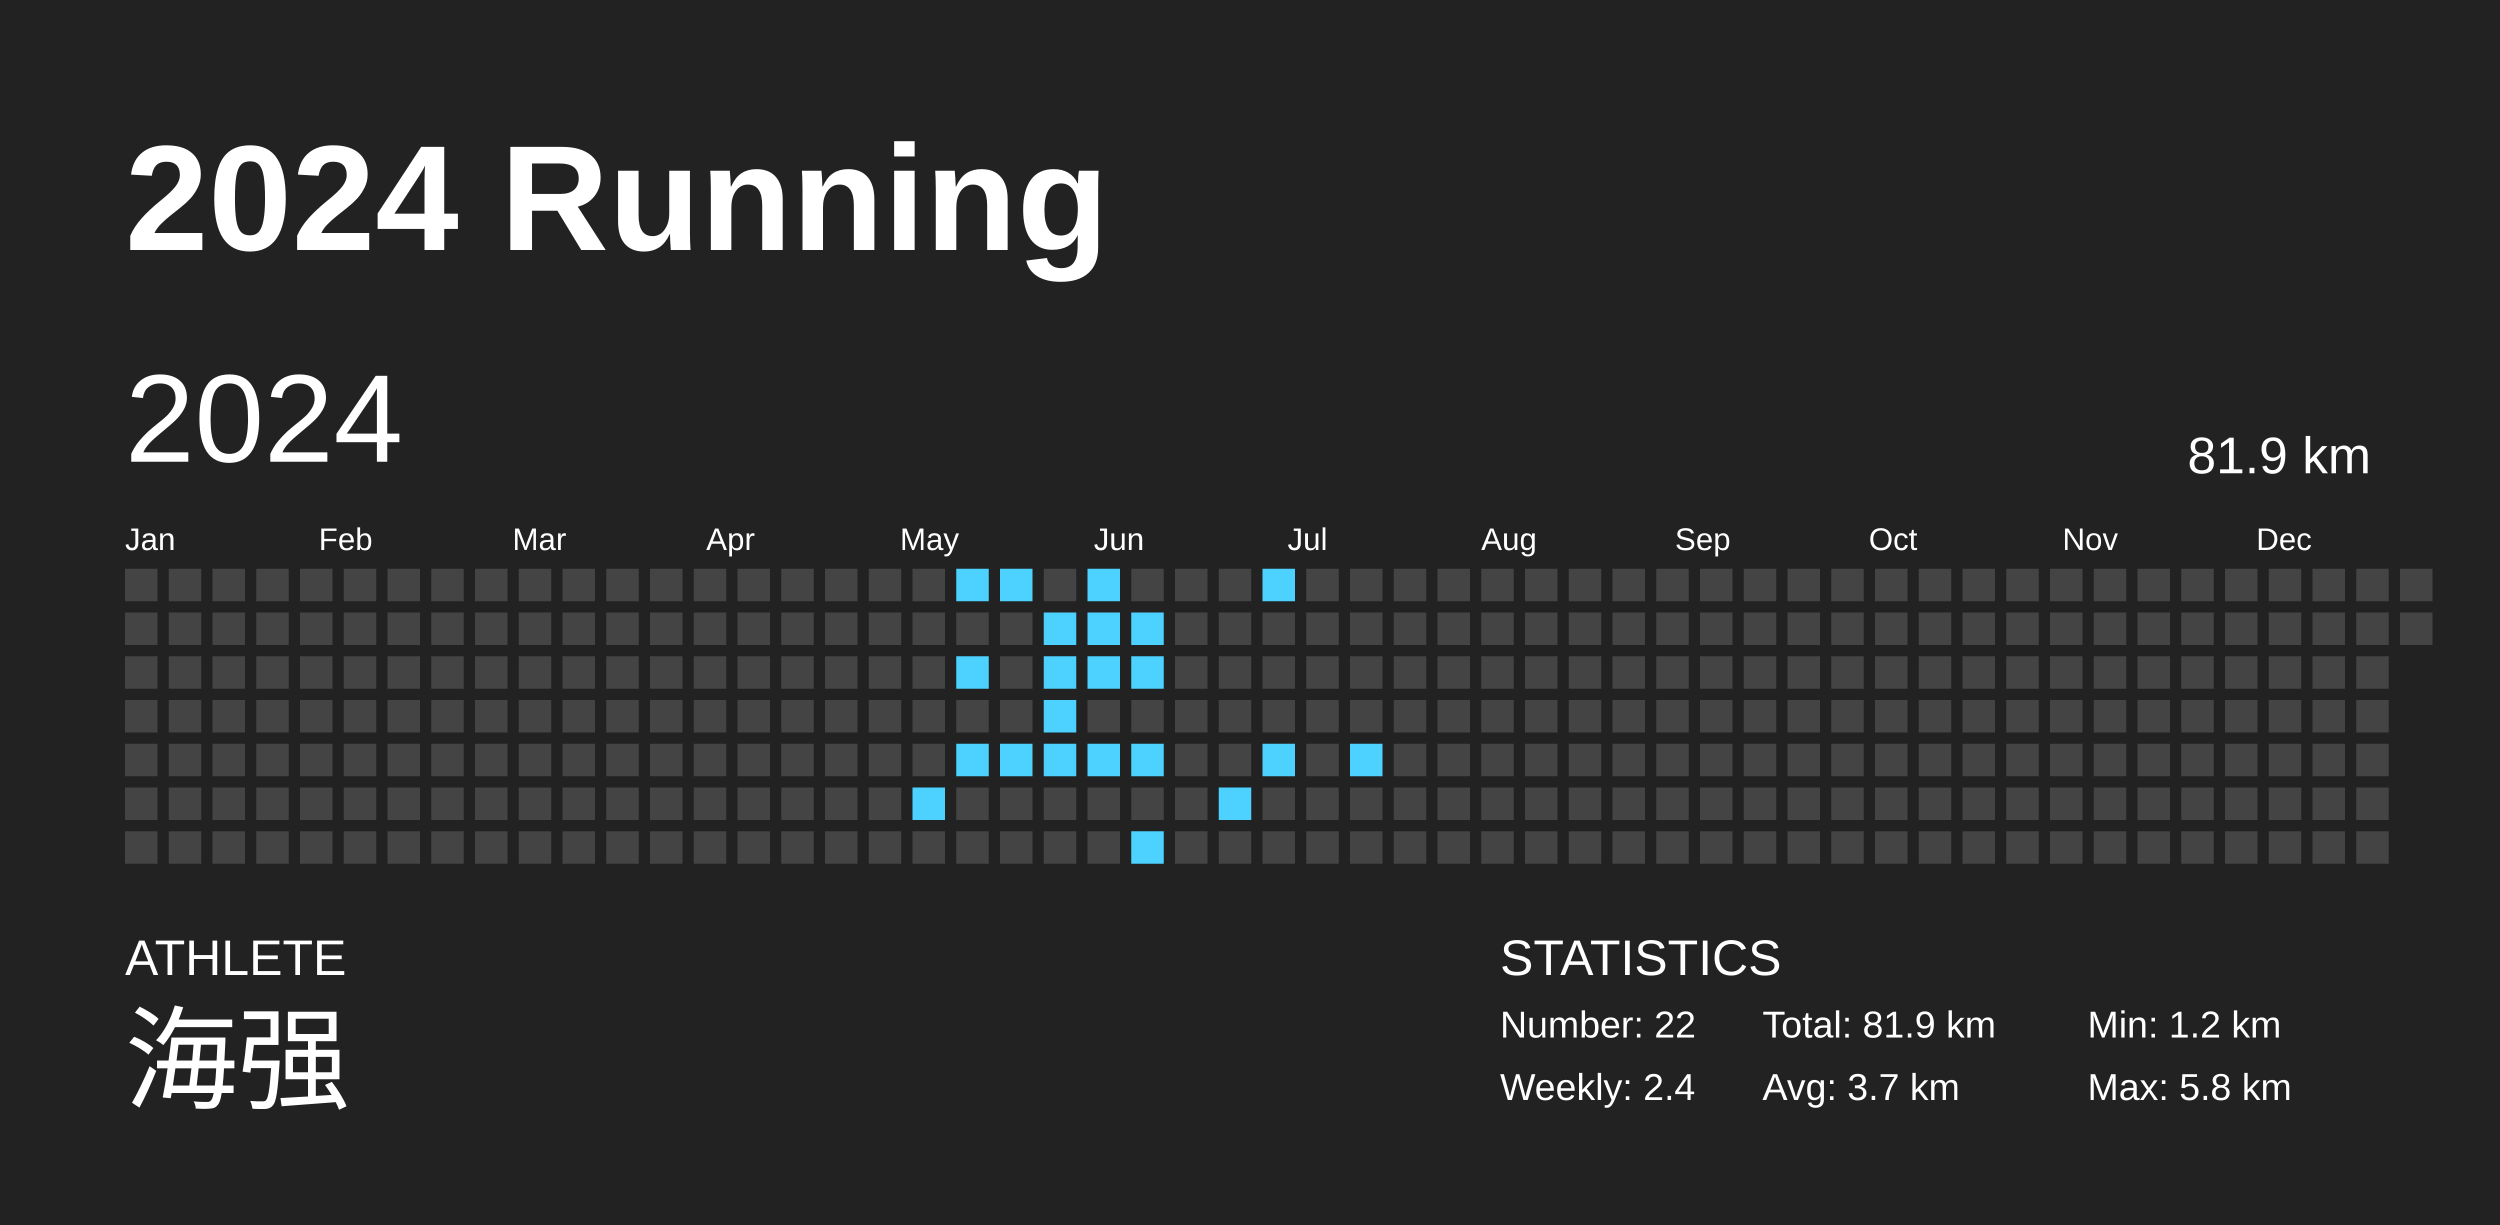
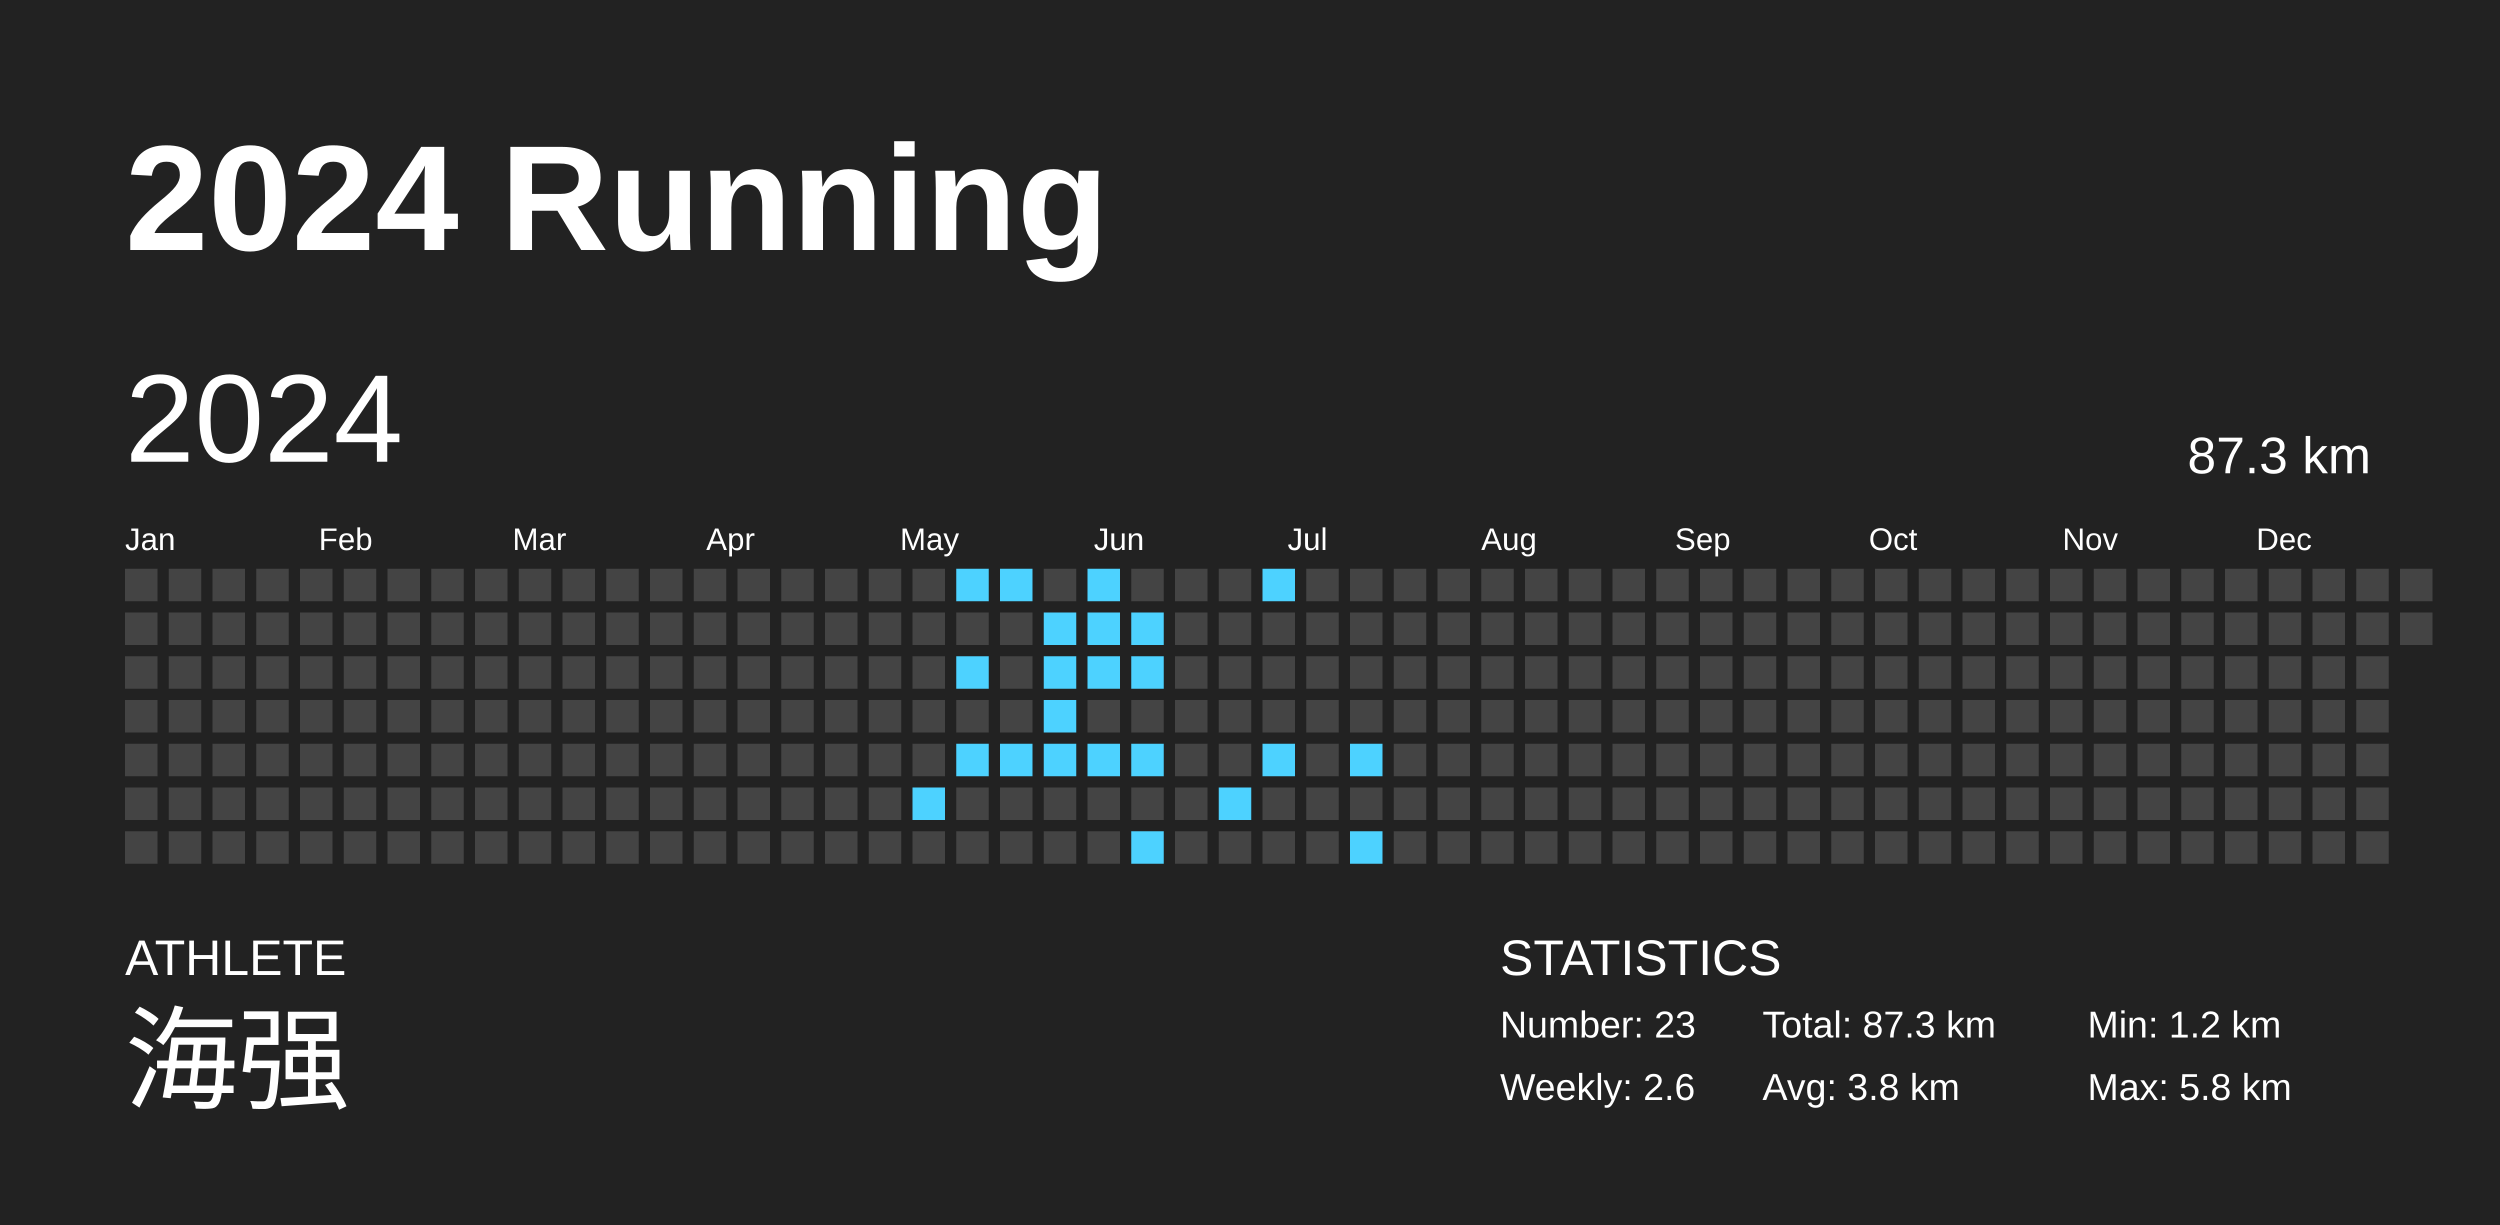
<svg xmlns="http://www.w3.org/2000/svg" baseProfile="full" height="98mm" version="1.1" viewBox="0,0,200,98" width="200mm">
  <defs />
  <rect fill="#222222" height="98" width="200" x="0" y="0" />
  <text fill="#FFFFFF" style="font-size:12px; font-family:Arial; font-weight:bold;" x="10" y="20">2024 Running</text>
  <text fill="#FFFFFF" style="font-size:4px; font-family:Arial" x="10" y="78">ATHLETE</text>
  <text fill="#FFFFFF" style="font-size:9px; font-family:Arial" x="10" y="88">海强</text>
  <text fill="#FFFFFF" style="font-size:4px; font-family:Arial" x="120" y="78">STATISTICS</text>
-   <text fill="#FFFFFF" style="font-size:3px; font-family:Arial" x="120" y="83">Number: 22</text>
-   <text fill="#FFFFFF" style="font-size:3px; font-family:Arial" x="120" y="88">Weekly: 2.4</text>
-   <text fill="#FFFFFF" style="font-size:3px; font-family:Arial" x="141" y="83">Total: 81.9 km</text>
-   <text fill="#FFFFFF" style="font-size:3px; font-family:Arial" x="141" y="88">Avg: 3.7 km</text>
+   <text fill="#FFFFFF" style="font-size:3px; font-family:Arial" x="120" y="83">Number: 23</text>
+   <text fill="#FFFFFF" style="font-size:3px; font-family:Arial" x="120" y="88">Weekly: 2.6</text>
+   <text fill="#FFFFFF" style="font-size:3px; font-family:Arial" x="141" y="83">Total: 87.3 km</text>
+   <text fill="#FFFFFF" style="font-size:3px; font-family:Arial" x="141" y="88">Avg: 3.8 km</text>
  <text fill="#FFFFFF" style="font-size:3px; font-family:Arial" x="167" y="83">Min: 1.2 km</text>
  <text fill="#FFFFFF" style="font-size:3px; font-family:Arial" x="167" y="88">Max: 5.8 km</text>
  <text dominant-baseline="hanging" fill="#FFFFFF" style="font-size:10.0px; font-family:Arial;" x="10" y="30">2024</text>
-   <text dominant-baseline="hanging" fill="#FFFFFF" style="font-size:4.125px; font-family:Arial;" x="175" y="35">81.9 km</text>
+   <text dominant-baseline="hanging" fill="#FFFFFF" style="font-size:4.125px; font-family:Arial;" x="175" y="35">87.3 km</text>
  <text fill="#FFFFFF" style="font-size:2.5px; font-family:Arial" x="10.0" y="44">Jan</text>
  <text fill="#FFFFFF" style="font-size:2.5px; font-family:Arial" x="25.5" y="44">Feb</text>
  <text fill="#FFFFFF" style="font-size:2.5px; font-family:Arial" x="41.0" y="44">Mar</text>
  <text fill="#FFFFFF" style="font-size:2.5px; font-family:Arial" x="56.5" y="44">Apr</text>
  <text fill="#FFFFFF" style="font-size:2.5px; font-family:Arial" x="72.0" y="44">May</text>
  <text fill="#FFFFFF" style="font-size:2.5px; font-family:Arial" x="87.5" y="44">Jun</text>
  <text fill="#FFFFFF" style="font-size:2.5px; font-family:Arial" x="103.0" y="44">Jul</text>
  <text fill="#FFFFFF" style="font-size:2.5px; font-family:Arial" x="118.5" y="44">Aug</text>
  <text fill="#FFFFFF" style="font-size:2.5px; font-family:Arial" x="134.0" y="44">Sep</text>
  <text fill="#FFFFFF" style="font-size:2.5px; font-family:Arial" x="149.5" y="44">Oct</text>
  <text fill="#FFFFFF" style="font-size:2.5px; font-family:Arial" x="165.0" y="44">Nov</text>
  <text fill="#FFFFFF" style="font-size:2.5px; font-family:Arial" x="180.5" y="44">Dec</text>
  <rect fill="#444444" height="2.6" width="2.6" x="10.0" y="45.5" />
  <rect fill="#444444" height="2.6" width="2.6" x="10.0" y="49.0" />
  <rect fill="#444444" height="2.6" width="2.6" x="10.0" y="52.5" />
  <rect fill="#444444" height="2.6" width="2.6" x="10.0" y="56.0" />
  <rect fill="#444444" height="2.6" width="2.6" x="10.0" y="59.5" />
  <rect fill="#444444" height="2.6" width="2.6" x="10.0" y="63.0" />
  <rect fill="#444444" height="2.6" width="2.6" x="10.0" y="66.5" />
  <rect fill="#444444" height="2.6" width="2.6" x="13.5" y="45.5" />
  <rect fill="#444444" height="2.6" width="2.6" x="13.5" y="49.0" />
  <rect fill="#444444" height="2.6" width="2.6" x="13.5" y="52.5" />
  <rect fill="#444444" height="2.6" width="2.6" x="13.5" y="56.0" />
  <rect fill="#444444" height="2.6" width="2.6" x="13.5" y="59.5" />
  <rect fill="#444444" height="2.6" width="2.6" x="13.5" y="63.0" />
  <rect fill="#444444" height="2.6" width="2.6" x="13.5" y="66.5" />
  <rect fill="#444444" height="2.6" width="2.6" x="17.0" y="45.5" />
  <rect fill="#444444" height="2.6" width="2.6" x="17.0" y="49.0" />
  <rect fill="#444444" height="2.6" width="2.6" x="17.0" y="52.5" />
  <rect fill="#444444" height="2.6" width="2.6" x="17.0" y="56.0" />
  <rect fill="#444444" height="2.6" width="2.6" x="17.0" y="59.5" />
  <rect fill="#444444" height="2.6" width="2.6" x="17.0" y="63.0" />
  <rect fill="#444444" height="2.6" width="2.6" x="17.0" y="66.5" />
  <rect fill="#444444" height="2.6" width="2.6" x="20.5" y="45.5" />
  <rect fill="#444444" height="2.6" width="2.6" x="20.5" y="49.0" />
  <rect fill="#444444" height="2.6" width="2.6" x="20.5" y="52.5" />
  <rect fill="#444444" height="2.6" width="2.6" x="20.5" y="56.0" />
  <rect fill="#444444" height="2.6" width="2.6" x="20.5" y="59.5" />
  <rect fill="#444444" height="2.6" width="2.6" x="20.5" y="63.0" />
  <rect fill="#444444" height="2.6" width="2.6" x="20.5" y="66.5" />
  <rect fill="#444444" height="2.6" width="2.6" x="24.0" y="45.5" />
  <rect fill="#444444" height="2.6" width="2.6" x="24.0" y="49.0" />
  <rect fill="#444444" height="2.6" width="2.6" x="24.0" y="52.5" />
  <rect fill="#444444" height="2.6" width="2.6" x="24.0" y="56.0" />
  <rect fill="#444444" height="2.6" width="2.6" x="24.0" y="59.5" />
  <rect fill="#444444" height="2.6" width="2.6" x="24.0" y="63.0" />
  <rect fill="#444444" height="2.6" width="2.6" x="24.0" y="66.5" />
  <rect fill="#444444" height="2.6" width="2.6" x="27.5" y="45.5" />
  <rect fill="#444444" height="2.6" width="2.6" x="27.5" y="49.0" />
  <rect fill="#444444" height="2.6" width="2.6" x="27.5" y="52.5" />
  <rect fill="#444444" height="2.6" width="2.6" x="27.5" y="56.0" />
  <rect fill="#444444" height="2.6" width="2.6" x="27.5" y="59.5" />
  <rect fill="#444444" height="2.6" width="2.6" x="27.5" y="63.0" />
  <rect fill="#444444" height="2.6" width="2.6" x="27.5" y="66.5" />
  <rect fill="#444444" height="2.6" width="2.6" x="31.0" y="45.5" />
  <rect fill="#444444" height="2.6" width="2.6" x="31.0" y="49.0" />
  <rect fill="#444444" height="2.6" width="2.6" x="31.0" y="52.5" />
  <rect fill="#444444" height="2.6" width="2.6" x="31.0" y="56.0" />
  <rect fill="#444444" height="2.6" width="2.6" x="31.0" y="59.5" />
  <rect fill="#444444" height="2.6" width="2.6" x="31.0" y="63.0" />
  <rect fill="#444444" height="2.6" width="2.6" x="31.0" y="66.5" />
  <rect fill="#444444" height="2.6" width="2.6" x="34.5" y="45.5" />
  <rect fill="#444444" height="2.6" width="2.6" x="34.5" y="49.0" />
  <rect fill="#444444" height="2.6" width="2.6" x="34.5" y="52.5" />
  <rect fill="#444444" height="2.6" width="2.6" x="34.5" y="56.0" />
  <rect fill="#444444" height="2.6" width="2.6" x="34.5" y="59.5" />
  <rect fill="#444444" height="2.6" width="2.6" x="34.5" y="63.0" />
  <rect fill="#444444" height="2.6" width="2.6" x="34.5" y="66.5" />
  <rect fill="#444444" height="2.6" width="2.6" x="38.0" y="45.5" />
  <rect fill="#444444" height="2.6" width="2.6" x="38.0" y="49.0" />
  <rect fill="#444444" height="2.6" width="2.6" x="38.0" y="52.5" />
  <rect fill="#444444" height="2.6" width="2.6" x="38.0" y="56.0" />
  <rect fill="#444444" height="2.6" width="2.6" x="38.0" y="59.5" />
  <rect fill="#444444" height="2.6" width="2.6" x="38.0" y="63.0" />
  <rect fill="#444444" height="2.6" width="2.6" x="38.0" y="66.5" />
  <rect fill="#444444" height="2.6" width="2.6" x="41.5" y="45.5" />
  <rect fill="#444444" height="2.6" width="2.6" x="41.5" y="49.0" />
  <rect fill="#444444" height="2.6" width="2.6" x="41.5" y="52.5" />
  <rect fill="#444444" height="2.6" width="2.6" x="41.5" y="56.0" />
  <rect fill="#444444" height="2.6" width="2.6" x="41.5" y="59.5" />
  <rect fill="#444444" height="2.6" width="2.6" x="41.5" y="63.0" />
  <rect fill="#444444" height="2.6" width="2.6" x="41.5" y="66.5" />
  <rect fill="#444444" height="2.6" width="2.6" x="45.0" y="45.5" />
  <rect fill="#444444" height="2.6" width="2.6" x="45.0" y="49.0" />
  <rect fill="#444444" height="2.6" width="2.6" x="45.0" y="52.5" />
  <rect fill="#444444" height="2.6" width="2.6" x="45.0" y="56.0" />
  <rect fill="#444444" height="2.6" width="2.6" x="45.0" y="59.5" />
  <rect fill="#444444" height="2.6" width="2.6" x="45.0" y="63.0" />
  <rect fill="#444444" height="2.6" width="2.6" x="45.0" y="66.5" />
  <rect fill="#444444" height="2.6" width="2.6" x="48.5" y="45.5" />
  <rect fill="#444444" height="2.6" width="2.6" x="48.5" y="49.0" />
  <rect fill="#444444" height="2.6" width="2.6" x="48.5" y="52.5" />
  <rect fill="#444444" height="2.6" width="2.6" x="48.5" y="56.0" />
  <rect fill="#444444" height="2.6" width="2.6" x="48.5" y="59.5" />
  <rect fill="#444444" height="2.6" width="2.6" x="48.5" y="63.0" />
  <rect fill="#444444" height="2.6" width="2.6" x="48.5" y="66.5" />
  <rect fill="#444444" height="2.6" width="2.6" x="52.0" y="45.5" />
  <rect fill="#444444" height="2.6" width="2.6" x="52.0" y="49.0" />
  <rect fill="#444444" height="2.6" width="2.6" x="52.0" y="52.5" />
  <rect fill="#444444" height="2.6" width="2.6" x="52.0" y="56.0" />
  <rect fill="#444444" height="2.6" width="2.6" x="52.0" y="59.5" />
  <rect fill="#444444" height="2.6" width="2.6" x="52.0" y="63.0" />
  <rect fill="#444444" height="2.6" width="2.6" x="52.0" y="66.5" />
  <rect fill="#444444" height="2.6" width="2.6" x="55.5" y="45.5" />
  <rect fill="#444444" height="2.6" width="2.6" x="55.5" y="49.0" />
  <rect fill="#444444" height="2.6" width="2.6" x="55.5" y="52.5" />
  <rect fill="#444444" height="2.6" width="2.6" x="55.5" y="56.0" />
  <rect fill="#444444" height="2.6" width="2.6" x="55.5" y="59.5" />
  <rect fill="#444444" height="2.6" width="2.6" x="55.5" y="63.0" />
  <rect fill="#444444" height="2.6" width="2.6" x="55.5" y="66.5" />
  <rect fill="#444444" height="2.6" width="2.6" x="59.0" y="45.5" />
  <rect fill="#444444" height="2.6" width="2.6" x="59.0" y="49.0" />
  <rect fill="#444444" height="2.6" width="2.6" x="59.0" y="52.5" />
  <rect fill="#444444" height="2.6" width="2.6" x="59.0" y="56.0" />
  <rect fill="#444444" height="2.6" width="2.6" x="59.0" y="59.5" />
  <rect fill="#444444" height="2.6" width="2.6" x="59.0" y="63.0" />
  <rect fill="#444444" height="2.6" width="2.6" x="59.0" y="66.5" />
  <rect fill="#444444" height="2.6" width="2.6" x="62.5" y="45.5" />
  <rect fill="#444444" height="2.6" width="2.6" x="62.5" y="49.0" />
  <rect fill="#444444" height="2.6" width="2.6" x="62.5" y="52.5" />
  <rect fill="#444444" height="2.6" width="2.6" x="62.5" y="56.0" />
  <rect fill="#444444" height="2.6" width="2.6" x="62.5" y="59.5" />
  <rect fill="#444444" height="2.6" width="2.6" x="62.5" y="63.0" />
  <rect fill="#444444" height="2.6" width="2.6" x="62.5" y="66.5" />
  <rect fill="#444444" height="2.6" width="2.6" x="66.0" y="45.5" />
  <rect fill="#444444" height="2.6" width="2.6" x="66.0" y="49.0" />
  <rect fill="#444444" height="2.6" width="2.6" x="66.0" y="52.5" />
  <rect fill="#444444" height="2.6" width="2.6" x="66.0" y="56.0" />
  <rect fill="#444444" height="2.6" width="2.6" x="66.0" y="59.5" />
  <rect fill="#444444" height="2.6" width="2.6" x="66.0" y="63.0" />
  <rect fill="#444444" height="2.6" width="2.6" x="66.0" y="66.5" />
  <rect fill="#444444" height="2.6" width="2.6" x="69.5" y="45.5" />
  <rect fill="#444444" height="2.6" width="2.6" x="69.5" y="49.0" />
  <rect fill="#444444" height="2.6" width="2.6" x="69.5" y="52.5" />
  <rect fill="#444444" height="2.6" width="2.6" x="69.5" y="56.0" />
  <rect fill="#444444" height="2.6" width="2.6" x="69.5" y="59.5" />
  <rect fill="#444444" height="2.6" width="2.6" x="69.5" y="63.0" />
  <rect fill="#444444" height="2.6" width="2.6" x="69.5" y="66.5" />
  <rect fill="#444444" height="2.6" width="2.6" x="73.0" y="45.5" />
  <rect fill="#444444" height="2.6" width="2.6" x="73.0" y="49.0" />
  <rect fill="#444444" height="2.6" width="2.6" x="73.0" y="52.5" />
  <rect fill="#444444" height="2.6" width="2.6" x="73.0" y="56.0" />
  <rect fill="#444444" height="2.6" width="2.6" x="73.0" y="59.5" />
  <rect fill="#4dd2ff" height="2.6" width="2.6" x="73.0" y="63.0" />
  <rect fill="#444444" height="2.6" width="2.6" x="73.0" y="66.5" />
  <rect fill="#4dd2ff" height="2.6" width="2.6" x="76.5" y="45.5" />
  <rect fill="#444444" height="2.6" width="2.6" x="76.5" y="49.0" />
  <rect fill="#4dd2ff" height="2.6" width="2.6" x="76.5" y="52.5" />
  <rect fill="#444444" height="2.6" width="2.6" x="76.5" y="56.0" />
  <rect fill="#4dd2ff" height="2.6" width="2.6" x="76.5" y="59.5" />
  <rect fill="#444444" height="2.6" width="2.6" x="76.5" y="63.0" />
  <rect fill="#444444" height="2.6" width="2.6" x="76.5" y="66.5" />
  <rect fill="#4dd2ff" height="2.6" width="2.6" x="80.0" y="45.5" />
  <rect fill="#444444" height="2.6" width="2.6" x="80.0" y="49.0" />
  <rect fill="#444444" height="2.6" width="2.6" x="80.0" y="52.5" />
  <rect fill="#444444" height="2.6" width="2.6" x="80.0" y="56.0" />
  <rect fill="#4dd2ff" height="2.6" width="2.6" x="80.0" y="59.5" />
  <rect fill="#444444" height="2.6" width="2.6" x="80.0" y="63.0" />
  <rect fill="#444444" height="2.6" width="2.6" x="80.0" y="66.5" />
  <rect fill="#444444" height="2.6" width="2.6" x="83.5" y="45.5" />
  <rect fill="#4dd2ff" height="2.6" width="2.6" x="83.5" y="49.0" />
  <rect fill="#4dd2ff" height="2.6" width="2.6" x="83.5" y="52.5" />
  <rect fill="#4dd2ff" height="2.6" width="2.6" x="83.5" y="56.0" />
  <rect fill="#4dd2ff" height="2.6" width="2.6" x="83.5" y="59.5" />
  <rect fill="#444444" height="2.6" width="2.6" x="83.5" y="63.0" />
  <rect fill="#444444" height="2.6" width="2.6" x="83.5" y="66.5" />
  <rect fill="#4dd2ff" height="2.6" width="2.6" x="87.0" y="45.5" />
  <rect fill="#4dd2ff" height="2.6" width="2.6" x="87.0" y="49.0" />
  <rect fill="#4dd2ff" height="2.6" width="2.6" x="87.0" y="52.5" />
  <rect fill="#444444" height="2.6" width="2.6" x="87.0" y="56.0" />
  <rect fill="#4dd2ff" height="2.6" width="2.6" x="87.0" y="59.5" />
  <rect fill="#444444" height="2.6" width="2.6" x="87.0" y="63.0" />
  <rect fill="#444444" height="2.6" width="2.6" x="87.0" y="66.5" />
  <rect fill="#444444" height="2.6" width="2.6" x="90.5" y="45.5" />
  <rect fill="#4dd2ff" height="2.6" width="2.6" x="90.5" y="49.0" />
  <rect fill="#4dd2ff" height="2.6" width="2.6" x="90.5" y="52.5" />
  <rect fill="#444444" height="2.6" width="2.6" x="90.5" y="56.0" />
  <rect fill="#4dd2ff" height="2.6" width="2.6" x="90.5" y="59.5" />
  <rect fill="#444444" height="2.6" width="2.6" x="90.5" y="63.0" />
  <rect fill="#4dd2ff" height="2.6" width="2.6" x="90.5" y="66.5" />
  <rect fill="#444444" height="2.6" width="2.6" x="94.0" y="45.5" />
  <rect fill="#444444" height="2.6" width="2.6" x="94.0" y="49.0" />
  <rect fill="#444444" height="2.6" width="2.6" x="94.0" y="52.5" />
  <rect fill="#444444" height="2.6" width="2.6" x="94.0" y="56.0" />
  <rect fill="#444444" height="2.6" width="2.6" x="94.0" y="59.5" />
  <rect fill="#444444" height="2.6" width="2.6" x="94.0" y="63.0" />
  <rect fill="#444444" height="2.6" width="2.6" x="94.0" y="66.5" />
  <rect fill="#444444" height="2.6" width="2.6" x="97.5" y="45.5" />
  <rect fill="#444444" height="2.6" width="2.6" x="97.5" y="49.0" />
  <rect fill="#444444" height="2.6" width="2.6" x="97.5" y="52.5" />
  <rect fill="#444444" height="2.6" width="2.6" x="97.5" y="56.0" />
  <rect fill="#444444" height="2.6" width="2.6" x="97.5" y="59.5" />
  <rect fill="#4dd2ff" height="2.6" width="2.6" x="97.5" y="63.0" />
  <rect fill="#444444" height="2.6" width="2.6" x="97.5" y="66.5" />
  <rect fill="#4dd2ff" height="2.6" width="2.6" x="101.0" y="45.5" />
  <rect fill="#444444" height="2.6" width="2.6" x="101.0" y="49.0" />
  <rect fill="#444444" height="2.6" width="2.6" x="101.0" y="52.5" />
  <rect fill="#444444" height="2.6" width="2.6" x="101.0" y="56.0" />
  <rect fill="#4dd2ff" height="2.6" width="2.6" x="101.0" y="59.5" />
  <rect fill="#444444" height="2.6" width="2.6" x="101.0" y="63.0" />
  <rect fill="#444444" height="2.6" width="2.6" x="101.0" y="66.5" />
  <rect fill="#444444" height="2.6" width="2.6" x="104.5" y="45.5" />
  <rect fill="#444444" height="2.6" width="2.6" x="104.5" y="49.0" />
  <rect fill="#444444" height="2.6" width="2.6" x="104.5" y="52.5" />
  <rect fill="#444444" height="2.6" width="2.6" x="104.5" y="56.0" />
  <rect fill="#444444" height="2.6" width="2.6" x="104.5" y="59.5" />
  <rect fill="#444444" height="2.6" width="2.6" x="104.5" y="63.0" />
  <rect fill="#444444" height="2.6" width="2.6" x="104.5" y="66.5" />
  <rect fill="#444444" height="2.6" width="2.6" x="108.0" y="45.5" />
  <rect fill="#444444" height="2.6" width="2.6" x="108.0" y="49.0" />
  <rect fill="#444444" height="2.6" width="2.6" x="108.0" y="52.5" />
  <rect fill="#444444" height="2.6" width="2.6" x="108.0" y="56.0" />
  <rect fill="#4dd2ff" height="2.6" width="2.6" x="108.0" y="59.5" />
  <rect fill="#444444" height="2.6" width="2.6" x="108.0" y="63.0" />
-   <rect fill="#444444" height="2.6" width="2.6" x="108.0" y="66.5" />
+   <rect fill="#4dd2ff" height="2.6" width="2.6" x="108.0" y="66.5" />
  <rect fill="#444444" height="2.6" width="2.6" x="111.5" y="45.5" />
  <rect fill="#444444" height="2.6" width="2.6" x="111.5" y="49.0" />
  <rect fill="#444444" height="2.6" width="2.6" x="111.5" y="52.5" />
  <rect fill="#444444" height="2.6" width="2.6" x="111.5" y="56.0" />
  <rect fill="#444444" height="2.6" width="2.6" x="111.5" y="59.5" />
  <rect fill="#444444" height="2.6" width="2.6" x="111.5" y="63.0" />
  <rect fill="#444444" height="2.6" width="2.6" x="111.5" y="66.5" />
  <rect fill="#444444" height="2.6" width="2.6" x="115.0" y="45.5" />
  <rect fill="#444444" height="2.6" width="2.6" x="115.0" y="49.0" />
  <rect fill="#444444" height="2.6" width="2.6" x="115.0" y="52.5" />
  <rect fill="#444444" height="2.6" width="2.6" x="115.0" y="56.0" />
  <rect fill="#444444" height="2.6" width="2.6" x="115.0" y="59.5" />
  <rect fill="#444444" height="2.6" width="2.6" x="115.0" y="63.0" />
  <rect fill="#444444" height="2.6" width="2.6" x="115.0" y="66.5" />
  <rect fill="#444444" height="2.6" width="2.6" x="118.5" y="45.5" />
  <rect fill="#444444" height="2.6" width="2.6" x="118.5" y="49.0" />
  <rect fill="#444444" height="2.6" width="2.6" x="118.5" y="52.5" />
  <rect fill="#444444" height="2.6" width="2.6" x="118.5" y="56.0" />
  <rect fill="#444444" height="2.6" width="2.6" x="118.5" y="59.5" />
  <rect fill="#444444" height="2.6" width="2.6" x="118.5" y="63.0" />
  <rect fill="#444444" height="2.6" width="2.6" x="118.5" y="66.5" />
  <rect fill="#444444" height="2.6" width="2.6" x="122.0" y="45.5" />
  <rect fill="#444444" height="2.6" width="2.6" x="122.0" y="49.0" />
  <rect fill="#444444" height="2.6" width="2.6" x="122.0" y="52.5" />
  <rect fill="#444444" height="2.6" width="2.6" x="122.0" y="56.0" />
  <rect fill="#444444" height="2.6" width="2.6" x="122.0" y="59.5" />
  <rect fill="#444444" height="2.6" width="2.6" x="122.0" y="63.0" />
  <rect fill="#444444" height="2.6" width="2.6" x="122.0" y="66.5" />
  <rect fill="#444444" height="2.6" width="2.6" x="125.5" y="45.5" />
  <rect fill="#444444" height="2.6" width="2.6" x="125.5" y="49.0" />
  <rect fill="#444444" height="2.6" width="2.6" x="125.5" y="52.5" />
  <rect fill="#444444" height="2.6" width="2.6" x="125.5" y="56.0" />
  <rect fill="#444444" height="2.6" width="2.6" x="125.5" y="59.5" />
  <rect fill="#444444" height="2.6" width="2.6" x="125.5" y="63.0" />
  <rect fill="#444444" height="2.6" width="2.6" x="125.5" y="66.5" />
  <rect fill="#444444" height="2.6" width="2.6" x="129.0" y="45.5" />
  <rect fill="#444444" height="2.6" width="2.6" x="129.0" y="49.0" />
  <rect fill="#444444" height="2.6" width="2.6" x="129.0" y="52.5" />
  <rect fill="#444444" height="2.6" width="2.6" x="129.0" y="56.0" />
  <rect fill="#444444" height="2.6" width="2.6" x="129.0" y="59.5" />
  <rect fill="#444444" height="2.6" width="2.6" x="129.0" y="63.0" />
  <rect fill="#444444" height="2.6" width="2.6" x="129.0" y="66.5" />
  <rect fill="#444444" height="2.6" width="2.6" x="132.5" y="45.5" />
  <rect fill="#444444" height="2.6" width="2.6" x="132.5" y="49.0" />
  <rect fill="#444444" height="2.6" width="2.6" x="132.5" y="52.5" />
  <rect fill="#444444" height="2.6" width="2.6" x="132.5" y="56.0" />
  <rect fill="#444444" height="2.6" width="2.6" x="132.5" y="59.5" />
  <rect fill="#444444" height="2.6" width="2.6" x="132.5" y="63.0" />
  <rect fill="#444444" height="2.6" width="2.6" x="132.5" y="66.5" />
  <rect fill="#444444" height="2.6" width="2.6" x="136.0" y="45.5" />
  <rect fill="#444444" height="2.6" width="2.6" x="136.0" y="49.0" />
  <rect fill="#444444" height="2.6" width="2.6" x="136.0" y="52.5" />
  <rect fill="#444444" height="2.6" width="2.6" x="136.0" y="56.0" />
  <rect fill="#444444" height="2.6" width="2.6" x="136.0" y="59.5" />
  <rect fill="#444444" height="2.6" width="2.6" x="136.0" y="63.0" />
  <rect fill="#444444" height="2.6" width="2.6" x="136.0" y="66.5" />
  <rect fill="#444444" height="2.6" width="2.6" x="139.5" y="45.5" />
  <rect fill="#444444" height="2.6" width="2.6" x="139.5" y="49.0" />
  <rect fill="#444444" height="2.6" width="2.6" x="139.5" y="52.5" />
  <rect fill="#444444" height="2.6" width="2.6" x="139.5" y="56.0" />
  <rect fill="#444444" height="2.6" width="2.6" x="139.5" y="59.5" />
  <rect fill="#444444" height="2.6" width="2.6" x="139.5" y="63.0" />
  <rect fill="#444444" height="2.6" width="2.6" x="139.5" y="66.5" />
  <rect fill="#444444" height="2.6" width="2.6" x="143.0" y="45.5" />
  <rect fill="#444444" height="2.6" width="2.6" x="143.0" y="49.0" />
  <rect fill="#444444" height="2.6" width="2.6" x="143.0" y="52.5" />
  <rect fill="#444444" height="2.6" width="2.6" x="143.0" y="56.0" />
  <rect fill="#444444" height="2.6" width="2.6" x="143.0" y="59.5" />
  <rect fill="#444444" height="2.6" width="2.6" x="143.0" y="63.0" />
  <rect fill="#444444" height="2.6" width="2.6" x="143.0" y="66.5" />
  <rect fill="#444444" height="2.6" width="2.6" x="146.5" y="45.5" />
  <rect fill="#444444" height="2.6" width="2.6" x="146.5" y="49.0" />
  <rect fill="#444444" height="2.6" width="2.6" x="146.5" y="52.5" />
  <rect fill="#444444" height="2.6" width="2.6" x="146.5" y="56.0" />
  <rect fill="#444444" height="2.6" width="2.6" x="146.5" y="59.5" />
  <rect fill="#444444" height="2.6" width="2.6" x="146.5" y="63.0" />
  <rect fill="#444444" height="2.6" width="2.6" x="146.5" y="66.5" />
  <rect fill="#444444" height="2.6" width="2.6" x="150.0" y="45.5" />
  <rect fill="#444444" height="2.6" width="2.6" x="150.0" y="49.0" />
  <rect fill="#444444" height="2.6" width="2.6" x="150.0" y="52.5" />
  <rect fill="#444444" height="2.6" width="2.6" x="150.0" y="56.0" />
  <rect fill="#444444" height="2.6" width="2.6" x="150.0" y="59.5" />
  <rect fill="#444444" height="2.6" width="2.6" x="150.0" y="63.0" />
  <rect fill="#444444" height="2.6" width="2.6" x="150.0" y="66.5" />
  <rect fill="#444444" height="2.6" width="2.6" x="153.5" y="45.5" />
  <rect fill="#444444" height="2.6" width="2.6" x="153.5" y="49.0" />
  <rect fill="#444444" height="2.6" width="2.6" x="153.5" y="52.5" />
  <rect fill="#444444" height="2.6" width="2.6" x="153.5" y="56.0" />
  <rect fill="#444444" height="2.6" width="2.6" x="153.5" y="59.5" />
  <rect fill="#444444" height="2.6" width="2.6" x="153.5" y="63.0" />
  <rect fill="#444444" height="2.6" width="2.6" x="153.5" y="66.5" />
  <rect fill="#444444" height="2.6" width="2.6" x="157.0" y="45.5" />
  <rect fill="#444444" height="2.6" width="2.6" x="157.0" y="49.0" />
  <rect fill="#444444" height="2.6" width="2.6" x="157.0" y="52.5" />
  <rect fill="#444444" height="2.6" width="2.6" x="157.0" y="56.0" />
  <rect fill="#444444" height="2.6" width="2.6" x="157.0" y="59.5" />
  <rect fill="#444444" height="2.6" width="2.6" x="157.0" y="63.0" />
  <rect fill="#444444" height="2.6" width="2.6" x="157.0" y="66.5" />
  <rect fill="#444444" height="2.6" width="2.6" x="160.5" y="45.5" />
  <rect fill="#444444" height="2.6" width="2.6" x="160.5" y="49.0" />
  <rect fill="#444444" height="2.6" width="2.6" x="160.5" y="52.5" />
  <rect fill="#444444" height="2.6" width="2.6" x="160.5" y="56.0" />
  <rect fill="#444444" height="2.6" width="2.6" x="160.5" y="59.5" />
  <rect fill="#444444" height="2.6" width="2.6" x="160.5" y="63.0" />
  <rect fill="#444444" height="2.6" width="2.6" x="160.5" y="66.5" />
  <rect fill="#444444" height="2.6" width="2.6" x="164.0" y="45.5" />
  <rect fill="#444444" height="2.6" width="2.6" x="164.0" y="49.0" />
  <rect fill="#444444" height="2.6" width="2.6" x="164.0" y="52.5" />
  <rect fill="#444444" height="2.6" width="2.6" x="164.0" y="56.0" />
  <rect fill="#444444" height="2.6" width="2.6" x="164.0" y="59.5" />
  <rect fill="#444444" height="2.6" width="2.6" x="164.0" y="63.0" />
  <rect fill="#444444" height="2.6" width="2.6" x="164.0" y="66.5" />
  <rect fill="#444444" height="2.6" width="2.6" x="167.5" y="45.5" />
  <rect fill="#444444" height="2.6" width="2.6" x="167.5" y="49.0" />
  <rect fill="#444444" height="2.6" width="2.6" x="167.5" y="52.5" />
  <rect fill="#444444" height="2.6" width="2.6" x="167.5" y="56.0" />
  <rect fill="#444444" height="2.6" width="2.6" x="167.5" y="59.5" />
  <rect fill="#444444" height="2.6" width="2.6" x="167.5" y="63.0" />
  <rect fill="#444444" height="2.6" width="2.6" x="167.5" y="66.5" />
  <rect fill="#444444" height="2.6" width="2.6" x="171.0" y="45.5" />
  <rect fill="#444444" height="2.6" width="2.6" x="171.0" y="49.0" />
  <rect fill="#444444" height="2.6" width="2.6" x="171.0" y="52.5" />
  <rect fill="#444444" height="2.6" width="2.6" x="171.0" y="56.0" />
  <rect fill="#444444" height="2.6" width="2.6" x="171.0" y="59.5" />
  <rect fill="#444444" height="2.6" width="2.6" x="171.0" y="63.0" />
  <rect fill="#444444" height="2.6" width="2.6" x="171.0" y="66.5" />
  <rect fill="#444444" height="2.6" width="2.6" x="174.5" y="45.5" />
  <rect fill="#444444" height="2.6" width="2.6" x="174.5" y="49.0" />
  <rect fill="#444444" height="2.6" width="2.6" x="174.5" y="52.5" />
  <rect fill="#444444" height="2.6" width="2.6" x="174.5" y="56.0" />
  <rect fill="#444444" height="2.6" width="2.6" x="174.5" y="59.5" />
  <rect fill="#444444" height="2.6" width="2.6" x="174.5" y="63.0" />
  <rect fill="#444444" height="2.6" width="2.6" x="174.5" y="66.5" />
  <rect fill="#444444" height="2.6" width="2.6" x="178.0" y="45.5" />
  <rect fill="#444444" height="2.6" width="2.6" x="178.0" y="49.0" />
  <rect fill="#444444" height="2.6" width="2.6" x="178.0" y="52.5" />
  <rect fill="#444444" height="2.6" width="2.6" x="178.0" y="56.0" />
  <rect fill="#444444" height="2.6" width="2.6" x="178.0" y="59.5" />
  <rect fill="#444444" height="2.6" width="2.6" x="178.0" y="63.0" />
  <rect fill="#444444" height="2.6" width="2.6" x="178.0" y="66.5" />
  <rect fill="#444444" height="2.6" width="2.6" x="181.5" y="45.5" />
  <rect fill="#444444" height="2.6" width="2.6" x="181.5" y="49.0" />
  <rect fill="#444444" height="2.6" width="2.6" x="181.5" y="52.5" />
  <rect fill="#444444" height="2.6" width="2.6" x="181.5" y="56.0" />
  <rect fill="#444444" height="2.6" width="2.6" x="181.5" y="59.5" />
  <rect fill="#444444" height="2.6" width="2.6" x="181.5" y="63.0" />
  <rect fill="#444444" height="2.6" width="2.6" x="181.5" y="66.5" />
  <rect fill="#444444" height="2.6" width="2.6" x="185.0" y="45.5" />
  <rect fill="#444444" height="2.6" width="2.6" x="185.0" y="49.0" />
  <rect fill="#444444" height="2.6" width="2.6" x="185.0" y="52.5" />
  <rect fill="#444444" height="2.6" width="2.6" x="185.0" y="56.0" />
  <rect fill="#444444" height="2.6" width="2.6" x="185.0" y="59.5" />
  <rect fill="#444444" height="2.6" width="2.6" x="185.0" y="63.0" />
  <rect fill="#444444" height="2.6" width="2.6" x="185.0" y="66.5" />
  <rect fill="#444444" height="2.6" width="2.6" x="188.5" y="45.5" />
  <rect fill="#444444" height="2.6" width="2.6" x="188.5" y="49.0" />
  <rect fill="#444444" height="2.6" width="2.6" x="188.5" y="52.5" />
  <rect fill="#444444" height="2.6" width="2.6" x="188.5" y="56.0" />
  <rect fill="#444444" height="2.6" width="2.6" x="188.5" y="59.5" />
  <rect fill="#444444" height="2.6" width="2.6" x="188.5" y="63.0" />
  <rect fill="#444444" height="2.6" width="2.6" x="188.5" y="66.5" />
  <rect fill="#444444" height="2.6" width="2.6" x="192.0" y="45.5" />
  <rect fill="#444444" height="2.6" width="2.6" x="192.0" y="49.0" />
</svg>
